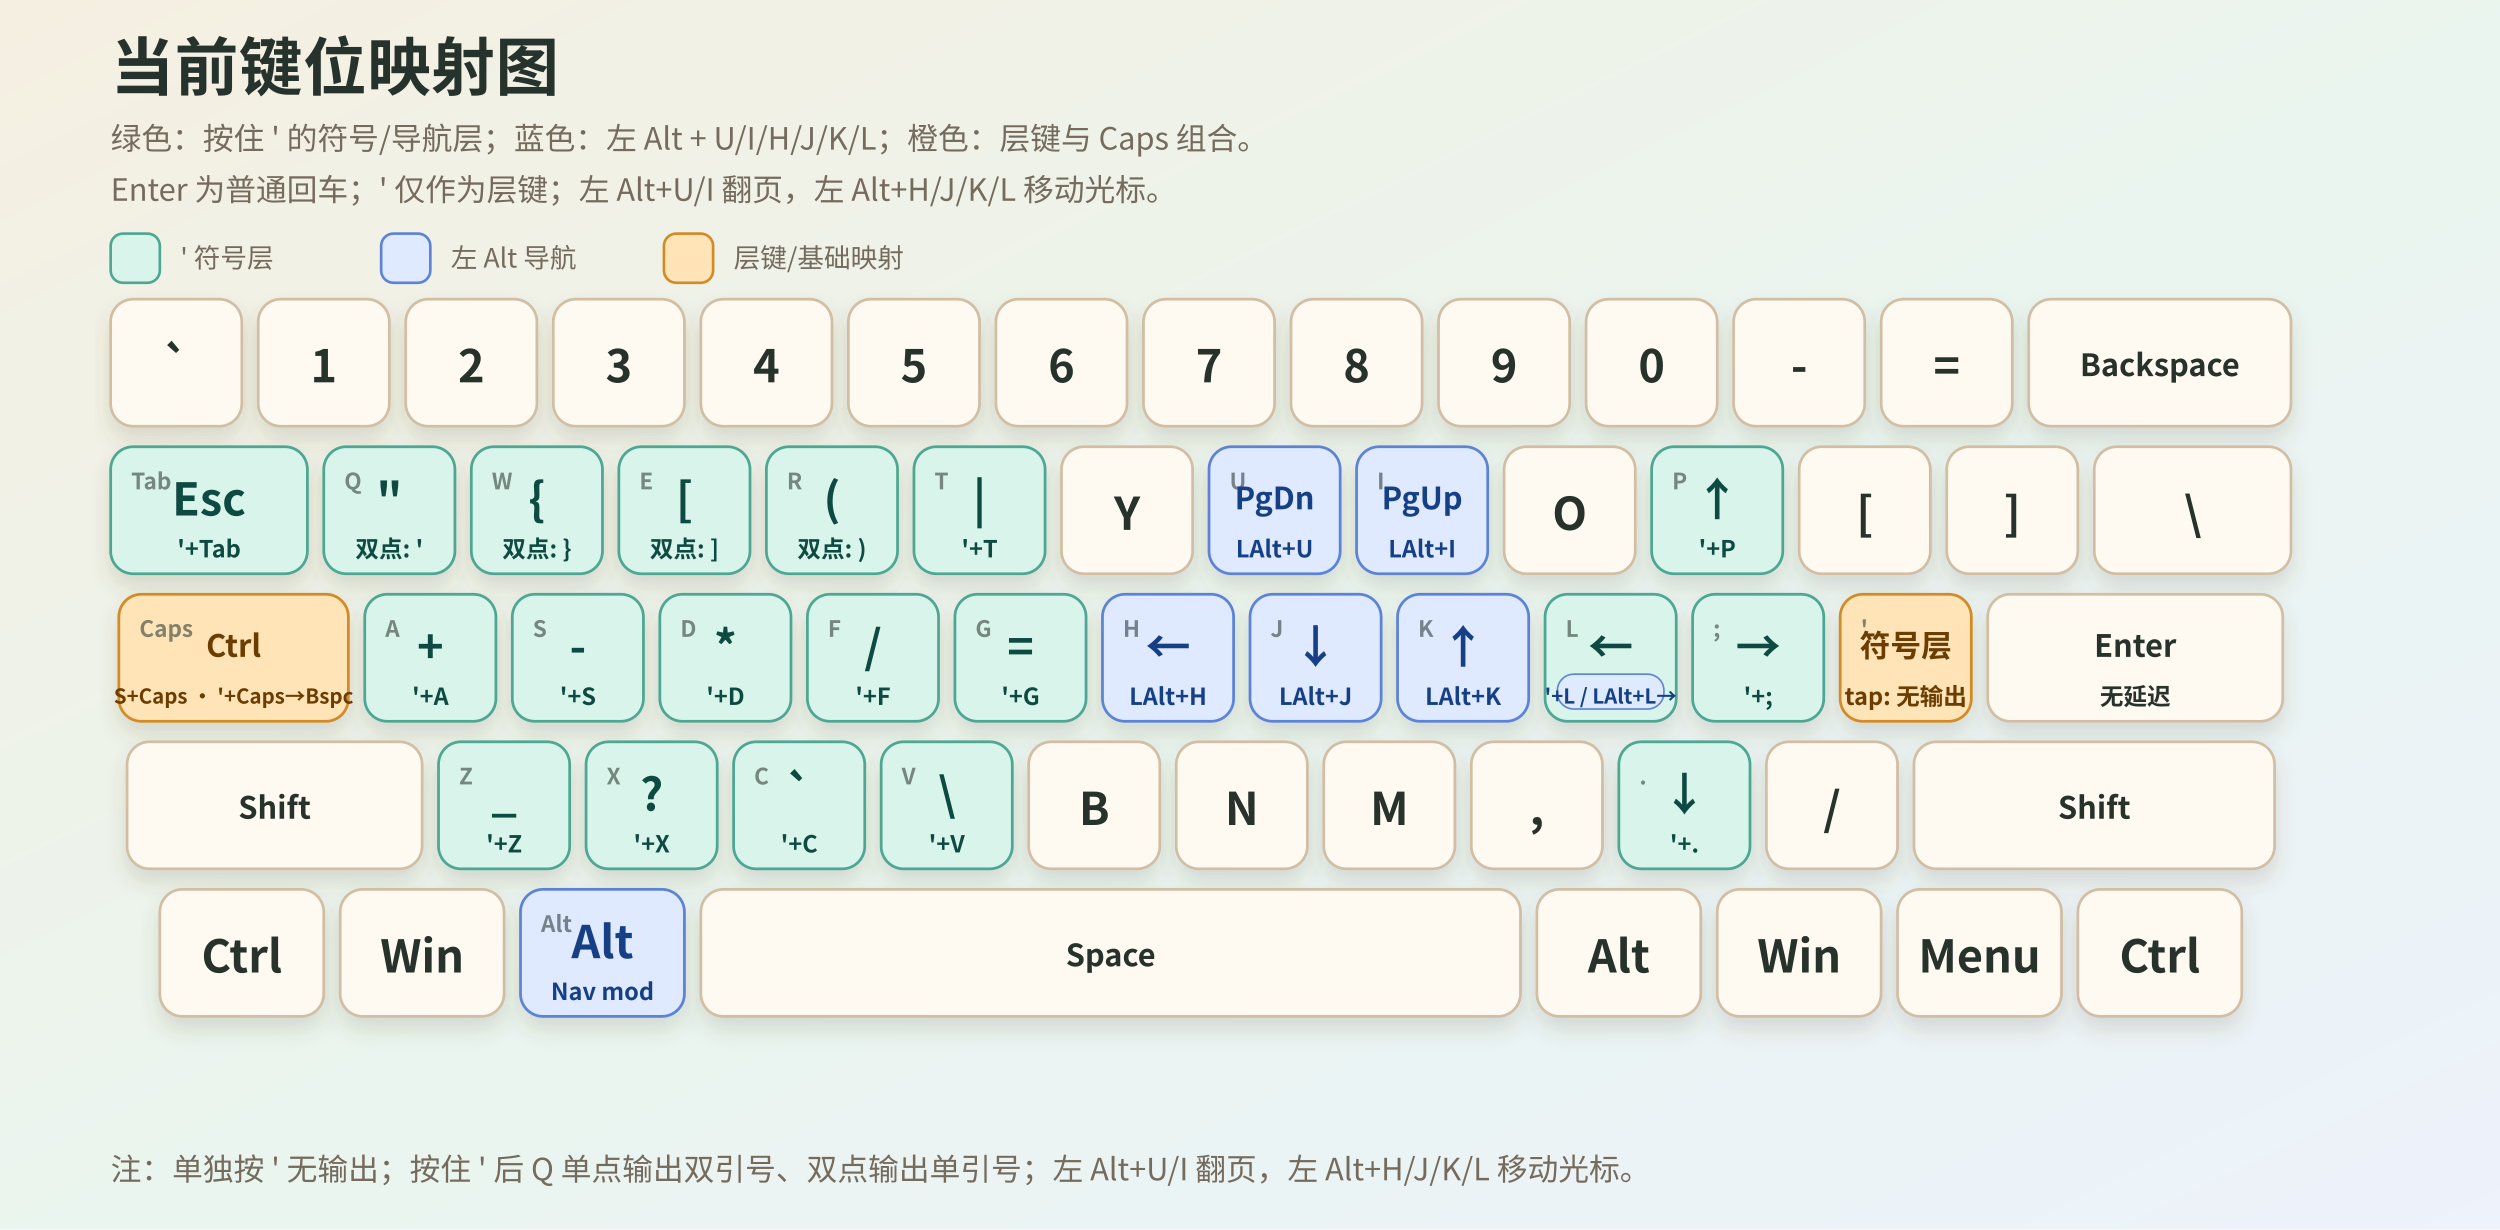
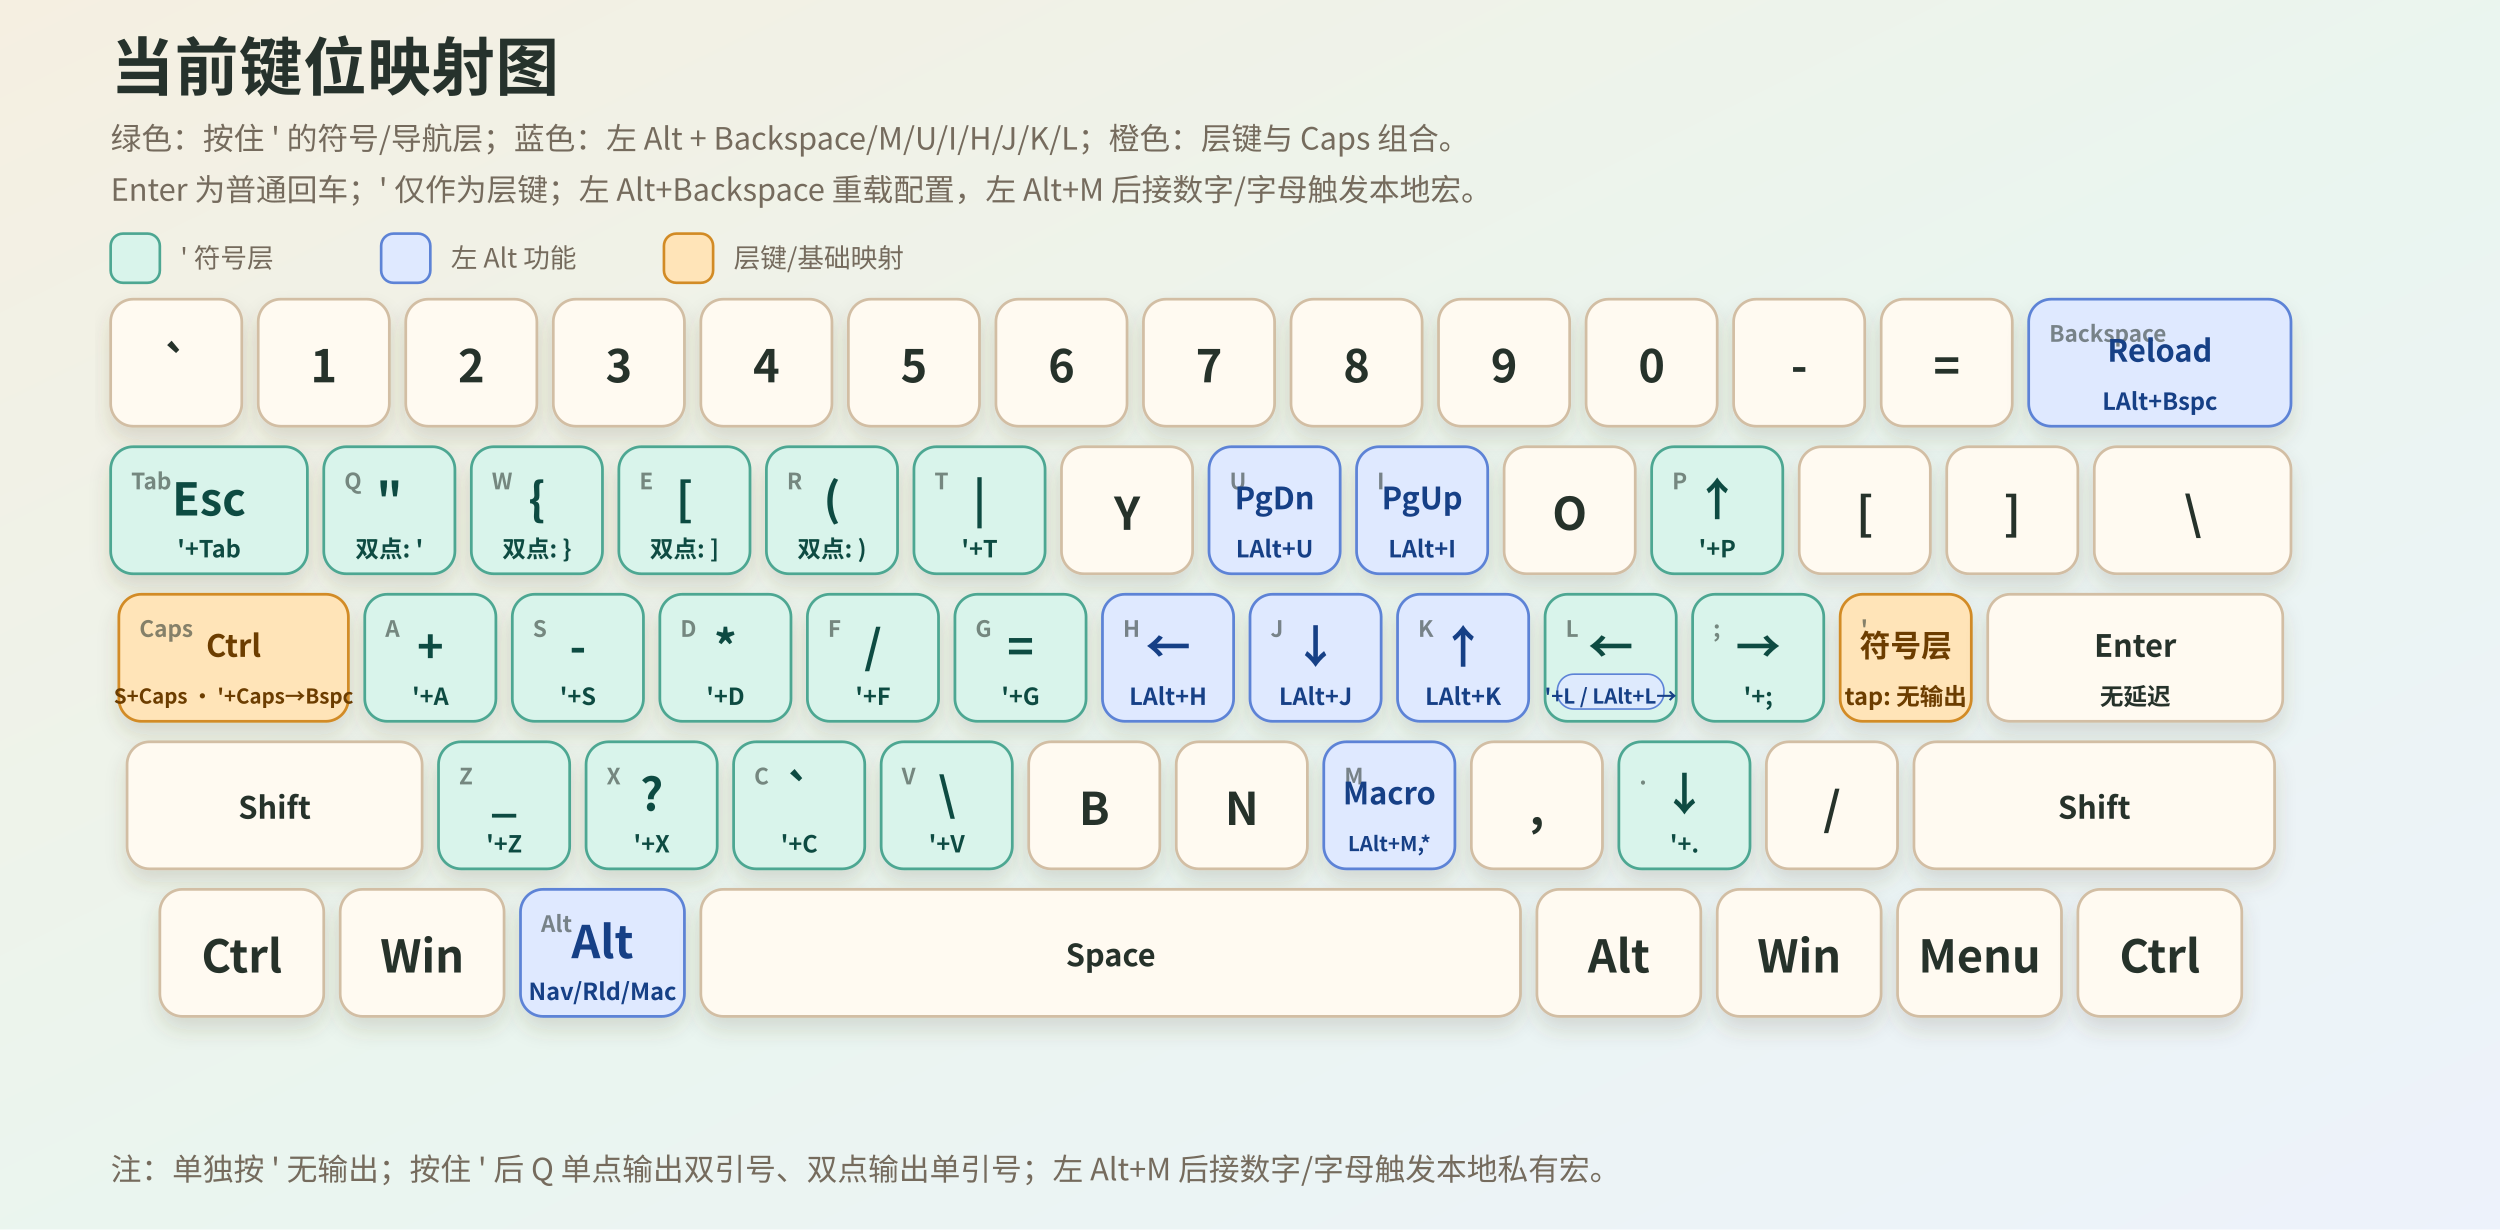
<svg xmlns="http://www.w3.org/2000/svg" width="1220" height="600" viewBox="0 0 1220 600">
  <defs>
    <linearGradient id="bg" x1="0" y1="0" x2="1" y2="1">
      <stop offset="0" stop-color="#f5efe1" />
      <stop offset="0.52" stop-color="#eaf5ef" />
      <stop offset="1" stop-color="#edf2fb" />
    </linearGradient>
    <filter id="shadow" x="-12%" y="-18%" width="124%" height="150%">
      <feDropShadow dx="0" dy="6" stdDeviation="5" flood-color="#5d4d35" flood-opacity="0.16" />
    </filter>
    <style>
      .title { font: 800 31px 'Noto Sans CJK SC', 'Source Han Sans SC', sans-serif; fill: #26322c; letter-spacing: .3px; }
      .subtitle { font: 15px 'Noto Sans CJK SC', 'Source Han Sans SC', sans-serif; fill: #756b5d; }
      .legend { font: 13px 'Noto Sans CJK SC', 'Source Han Sans SC', sans-serif; fill: #756b5d; dominant-baseline: middle; }
      .legendbox { stroke-width: 1.3; }
      .keywrap { filter: url(#shadow); }
      .key { stroke-width: 1.35; }
      .neutral { fill: #fffaf1; stroke: #d2bea4; }
      .quote { fill: #d9f4eb; stroke: #4da792; }
      .trigger { fill: #ffe4b8; stroke: #d28b25; }
      .alt { fill: #dfe9ff; stroke: #5d83d6; }
      .disabled { fill: #ece4dc; stroke: #aa9582; }
      .altchip { fill: rgba(223,233,255,.92); stroke: #5d83d6; stroke-width: .8; }
      .main { font: 800 22px 'Noto Sans CJK SC', 'Source Han Sans SC', sans-serif; fill: #26322c; dominant-baseline: central; }
      .wide { font-size: 15px; }
      .small { font: 700 11.5px 'Noto Sans CJK SC', 'Source Han Sans SC', sans-serif; dominant-baseline: central; }
      .tiny { font-size: 10px; }
      .phys { font: 800 11px 'Noto Sans CJK SC', 'Source Han Sans SC', sans-serif; fill: rgba(38,50,44,.56); dominant-baseline: central; }
      .neutral_text { fill: #26322c; }
      .quote_text { fill: #114c43; }
      .trigger_text { fill: #6c3d00; }
      .alt_text { fill: #163f86; }
      .disabled_text { fill: #8a7162; }
    </style>
  </defs>
  <rect width="100%" height="100%" fill="url(#bg)" />
  <text x="54" y="44" class="title">当前键位映射图</text>
-   <text x="54" y="73" class="subtitle">绿色：按住 ' 的符号/导航层；蓝色：左 Alt + U/I/H/J/K/L；橙色：层键与 Caps 组合。</text>
-   <text x="54" y="98" class="subtitle">Enter 为普通回车；' 仅作为层键；左 Alt+U/I 翻页，左 Alt+H/J/K/L 移动光标。</text>
+   <text x="54" y="73" class="subtitle">绿色：按住 ' 的符号/导航层；蓝色：左 Alt + Backspace/M/U/I/H/J/K/L；橙色：层键与 Caps 组合。</text>
+   <text x="54" y="98" class="subtitle">Enter 为普通回车；' 仅作为层键；左 Alt+Backspace 重载配置，左 Alt+M 后接数字/字母触发本地宏。</text>
  <rect x="54.0" y="114.0" width="24" height="24" rx="6" fill="#d9f4eb" stroke="#4da792" class="legendbox" />
  <text x="88.0" y="126.0" class="legend">' 符号层</text>
  <rect x="186.0" y="114.0" width="24" height="24" rx="6" fill="#dfe9ff" stroke="#5d83d6" class="legendbox" />
-   <text x="220.0" y="126.0" class="legend">左 Alt 导航</text>
+   <text x="220.0" y="126.0" class="legend">左 Alt 功能</text>
  <rect x="324.0" y="114.0" width="24" height="24" rx="6" fill="#ffe4b8" stroke="#d28b25" class="legendbox" />
  <text x="358.0" y="126.0" class="legend">层键/基础映射</text>
  <g class="keywrap">
    <rect x="54.0" y="146.0" width="64.0" height="62.0" rx="11" class="key neutral" />
    <text x="86.0" y="177.0" class="main neutral_text" text-anchor="middle">`</text>
  </g>
  <g class="keywrap">
    <rect x="126.0" y="146.0" width="64.0" height="62.0" rx="11" class="key neutral" />
    <text x="158.0" y="177.0" class="main neutral_text" text-anchor="middle">1</text>
  </g>
  <g class="keywrap">
    <rect x="198.0" y="146.0" width="64.0" height="62.0" rx="11" class="key neutral" />
    <text x="230.0" y="177.0" class="main neutral_text" text-anchor="middle">2</text>
  </g>
  <g class="keywrap">
    <rect x="270.0" y="146.0" width="64.0" height="62.0" rx="11" class="key neutral" />
    <text x="302.0" y="177.0" class="main neutral_text" text-anchor="middle">3</text>
  </g>
  <g class="keywrap">
    <rect x="342.0" y="146.0" width="64.0" height="62.0" rx="11" class="key neutral" />
    <text x="374.0" y="177.0" class="main neutral_text" text-anchor="middle">4</text>
  </g>
  <g class="keywrap">
    <rect x="414.0" y="146.0" width="64.0" height="62.0" rx="11" class="key neutral" />
    <text x="446.0" y="177.0" class="main neutral_text" text-anchor="middle">5</text>
  </g>
  <g class="keywrap">
    <rect x="486.0" y="146.0" width="64.0" height="62.0" rx="11" class="key neutral" />
    <text x="518.0" y="177.0" class="main neutral_text" text-anchor="middle">6</text>
  </g>
  <g class="keywrap">
    <rect x="558.0" y="146.0" width="64.0" height="62.0" rx="11" class="key neutral" />
    <text x="590.0" y="177.0" class="main neutral_text" text-anchor="middle">7</text>
  </g>
  <g class="keywrap">
    <rect x="630.0" y="146.0" width="64.0" height="62.0" rx="11" class="key neutral" />
    <text x="662.0" y="177.0" class="main neutral_text" text-anchor="middle">8</text>
  </g>
  <g class="keywrap">
    <rect x="702.0" y="146.0" width="64.0" height="62.0" rx="11" class="key neutral" />
    <text x="734.0" y="177.0" class="main neutral_text" text-anchor="middle">9</text>
  </g>
  <g class="keywrap">
    <rect x="774.0" y="146.0" width="64.0" height="62.0" rx="11" class="key neutral" />
    <text x="806.0" y="177.0" class="main neutral_text" text-anchor="middle">0</text>
  </g>
  <g class="keywrap">
    <rect x="846.0" y="146.0" width="64.0" height="62.0" rx="11" class="key neutral" />
    <text x="878.0" y="177.0" class="main neutral_text" text-anchor="middle">-</text>
  </g>
  <g class="keywrap">
    <rect x="918.0" y="146.0" width="64.0" height="62.0" rx="11" class="key neutral" />
    <text x="950.0" y="177.0" class="main neutral_text" text-anchor="middle">=</text>
  </g>
  <g class="keywrap">
-     <rect x="990.0" y="146.0" width="128.0" height="62.0" rx="11" class="key neutral" />
-     <text x="1054.0" y="177.0" class="main neutral_text wide" text-anchor="middle">Backspace</text>
+     <rect x="990.0" y="146.0" width="128.0" height="62.0" rx="11" class="key alt" />
+     <text x="1000.0" y="162.0" class="phys" text-anchor="start">Backspace</text>
+     <text x="1054.0" y="170.0" class="main alt_text wide" text-anchor="middle">Reload</text>
+     <text x="1054.0" y="195.0" class="small alt_text" text-anchor="middle">LAlt+Bspc</text>
  </g>
  <g class="keywrap">
    <rect x="54.0" y="218.0" width="96.0" height="62.0" rx="11" class="key quote" />
    <text x="64.0" y="234.0" class="phys" text-anchor="start">Tab</text>
    <text x="102.0" y="242.0" class="main quote_text" text-anchor="middle">Esc</text>
    <text x="102.0" y="267.0" class="small quote_text" text-anchor="middle">'+Tab</text>
  </g>
  <g class="keywrap">
    <rect x="158.0" y="218.0" width="64.0" height="62.0" rx="11" class="key quote" />
    <text x="168.0" y="234.0" class="phys" text-anchor="start">Q</text>
    <text x="190.0" y="242.0" class="main quote_text" text-anchor="middle">"</text>
    <text x="190.0" y="267.0" class="small quote_text" text-anchor="middle">双点: '</text>
  </g>
  <g class="keywrap">
    <rect x="230.0" y="218.0" width="64.0" height="62.0" rx="11" class="key quote" />
    <text x="240.0" y="234.0" class="phys" text-anchor="start">W</text>
    <text x="262.0" y="242.0" class="main quote_text" text-anchor="middle">{</text>
    <text x="262.0" y="267.0" class="small quote_text" text-anchor="middle">双点: }</text>
  </g>
  <g class="keywrap">
    <rect x="302.0" y="218.0" width="64.0" height="62.0" rx="11" class="key quote" />
    <text x="312.0" y="234.0" class="phys" text-anchor="start">E</text>
    <text x="334.0" y="242.0" class="main quote_text" text-anchor="middle">[</text>
    <text x="334.0" y="267.0" class="small quote_text" text-anchor="middle">双点: ]</text>
  </g>
  <g class="keywrap">
    <rect x="374.0" y="218.0" width="64.0" height="62.0" rx="11" class="key quote" />
    <text x="384.0" y="234.0" class="phys" text-anchor="start">R</text>
    <text x="406.0" y="242.0" class="main quote_text" text-anchor="middle">(</text>
    <text x="406.0" y="267.0" class="small quote_text" text-anchor="middle">双点: )</text>
  </g>
  <g class="keywrap">
    <rect x="446.0" y="218.0" width="64.0" height="62.0" rx="11" class="key quote" />
    <text x="456.0" y="234.0" class="phys" text-anchor="start">T</text>
    <text x="478.0" y="242.0" class="main quote_text" text-anchor="middle">|</text>
    <text x="478.0" y="267.0" class="small quote_text" text-anchor="middle">'+T</text>
  </g>
  <g class="keywrap">
    <rect x="518.0" y="218.0" width="64.0" height="62.0" rx="11" class="key neutral" />
    <text x="550.0" y="249.0" class="main neutral_text" text-anchor="middle">Y</text>
  </g>
  <g class="keywrap">
    <rect x="590.0" y="218.0" width="64.0" height="62.0" rx="11" class="key alt" />
    <text x="600.0" y="234.0" class="phys" text-anchor="start">U</text>
    <text x="622.0" y="242.0" class="main alt_text wide" text-anchor="middle">PgDn</text>
    <text x="622.0" y="267.0" class="small alt_text" text-anchor="middle">LAlt+U</text>
  </g>
  <g class="keywrap">
    <rect x="662.0" y="218.0" width="64.0" height="62.0" rx="11" class="key alt" />
    <text x="672.0" y="234.0" class="phys" text-anchor="start">I</text>
    <text x="694.0" y="242.0" class="main alt_text wide" text-anchor="middle">PgUp</text>
    <text x="694.0" y="267.0" class="small alt_text" text-anchor="middle">LAlt+I</text>
  </g>
  <g class="keywrap">
    <rect x="734.0" y="218.0" width="64.0" height="62.0" rx="11" class="key neutral" />
    <text x="766.0" y="249.0" class="main neutral_text" text-anchor="middle">O</text>
  </g>
  <g class="keywrap">
    <rect x="806.0" y="218.0" width="64.0" height="62.0" rx="11" class="key quote" />
    <text x="816.0" y="234.0" class="phys" text-anchor="start">P</text>
    <text x="838.0" y="242.0" class="main quote_text" text-anchor="middle">↑</text>
    <text x="838.0" y="267.0" class="small quote_text" text-anchor="middle">'+P</text>
  </g>
  <g class="keywrap">
    <rect x="878.0" y="218.0" width="64.0" height="62.0" rx="11" class="key neutral" />
    <text x="910.0" y="249.0" class="main neutral_text" text-anchor="middle">[</text>
  </g>
  <g class="keywrap">
    <rect x="950.0" y="218.0" width="64.0" height="62.0" rx="11" class="key neutral" />
    <text x="982.0" y="249.0" class="main neutral_text" text-anchor="middle">]</text>
  </g>
  <g class="keywrap">
    <rect x="1022.0" y="218.0" width="96.0" height="62.0" rx="11" class="key neutral" />
    <text x="1070.0" y="249.0" class="main neutral_text" text-anchor="middle">\</text>
  </g>
  <g class="keywrap">
    <rect x="58.0" y="290.0" width="112.0" height="62.0" rx="11" class="key trigger" />
    <text x="68.0" y="306.0" class="phys" text-anchor="start">Caps</text>
    <text x="114.0" y="314.0" class="main trigger_text wide" text-anchor="middle">Ctrl</text>
    <text x="114.0" y="339.0" class="small trigger_text tiny" text-anchor="middle">S+Caps · '+Caps→Bspc</text>
  </g>
  <g class="keywrap">
    <rect x="178.0" y="290.0" width="64.0" height="62.0" rx="11" class="key quote" />
    <text x="188.0" y="306.0" class="phys" text-anchor="start">A</text>
    <text x="210.0" y="314.0" class="main quote_text" text-anchor="middle">+</text>
    <text x="210.0" y="339.0" class="small quote_text" text-anchor="middle">'+A</text>
  </g>
  <g class="keywrap">
    <rect x="250.0" y="290.0" width="64.0" height="62.0" rx="11" class="key quote" />
    <text x="260.0" y="306.0" class="phys" text-anchor="start">S</text>
    <text x="282.0" y="314.0" class="main quote_text" text-anchor="middle">-</text>
    <text x="282.0" y="339.0" class="small quote_text" text-anchor="middle">'+S</text>
  </g>
  <g class="keywrap">
    <rect x="322.0" y="290.0" width="64.0" height="62.0" rx="11" class="key quote" />
    <text x="332.0" y="306.0" class="phys" text-anchor="start">D</text>
    <text x="354.0" y="314.0" class="main quote_text" text-anchor="middle">*</text>
    <text x="354.0" y="339.0" class="small quote_text" text-anchor="middle">'+D</text>
  </g>
  <g class="keywrap">
    <rect x="394.0" y="290.0" width="64.0" height="62.0" rx="11" class="key quote" />
    <text x="404.0" y="306.0" class="phys" text-anchor="start">F</text>
    <text x="426.0" y="314.0" class="main quote_text" text-anchor="middle">/</text>
    <text x="426.0" y="339.0" class="small quote_text" text-anchor="middle">'+F</text>
  </g>
  <g class="keywrap">
    <rect x="466.0" y="290.0" width="64.0" height="62.0" rx="11" class="key quote" />
    <text x="476.0" y="306.0" class="phys" text-anchor="start">G</text>
    <text x="498.0" y="314.0" class="main quote_text" text-anchor="middle">=</text>
    <text x="498.0" y="339.0" class="small quote_text" text-anchor="middle">'+G</text>
  </g>
  <g class="keywrap">
    <rect x="538.0" y="290.0" width="64.0" height="62.0" rx="11" class="key alt" />
    <text x="548.0" y="306.0" class="phys" text-anchor="start">H</text>
    <text x="570.0" y="314.0" class="main alt_text" text-anchor="middle">←</text>
    <text x="570.0" y="339.0" class="small alt_text" text-anchor="middle">LAlt+H</text>
  </g>
  <g class="keywrap">
    <rect x="610.0" y="290.0" width="64.0" height="62.0" rx="11" class="key alt" />
    <text x="620.0" y="306.0" class="phys" text-anchor="start">J</text>
    <text x="642.0" y="314.0" class="main alt_text" text-anchor="middle">↓</text>
    <text x="642.0" y="339.0" class="small alt_text" text-anchor="middle">LAlt+J</text>
  </g>
  <g class="keywrap">
    <rect x="682.0" y="290.0" width="64.0" height="62.0" rx="11" class="key alt" />
    <text x="692.0" y="306.0" class="phys" text-anchor="start">K</text>
    <text x="714.0" y="314.0" class="main alt_text" text-anchor="middle">↑</text>
    <text x="714.0" y="339.0" class="small alt_text" text-anchor="middle">LAlt+K</text>
  </g>
  <g class="keywrap">
    <rect x="754.0" y="290.0" width="64.0" height="62.0" rx="11" class="key quote" />
    <rect x="760.0" y="329.0" width="52.0" height="17" rx="8" class="altchip" />
    <text x="764.0" y="306.0" class="phys" text-anchor="start">L</text>
    <text x="786.0" y="314.0" class="main quote_text" text-anchor="middle">←</text>
    <text x="786.0" y="339.0" class="small alt_text tiny" text-anchor="middle">'+L / LAlt+L→</text>
  </g>
  <g class="keywrap">
    <rect x="826.0" y="290.0" width="64.0" height="62.0" rx="11" class="key quote" />
    <text x="836.0" y="306.0" class="phys" text-anchor="start">;</text>
    <text x="858.0" y="314.0" class="main quote_text" text-anchor="middle">→</text>
    <text x="858.0" y="339.0" class="small quote_text" text-anchor="middle">'+;</text>
  </g>
  <g class="keywrap">
    <rect x="898.0" y="290.0" width="64.0" height="62.0" rx="11" class="key trigger" />
    <text x="908.0" y="306.0" class="phys" text-anchor="start">'</text>
    <text x="930.0" y="314.0" class="main trigger_text wide" text-anchor="middle">符号层</text>
    <text x="930.0" y="339.0" class="small trigger_text" text-anchor="middle">tap: 无输出</text>
  </g>
  <g class="keywrap">
    <rect x="970.0" y="290.0" width="144.0" height="62.0" rx="11" class="key neutral" />
    <text x="1042.0" y="314.0" class="main neutral_text wide" text-anchor="middle">Enter</text>
    <text x="1042.0" y="339.0" class="small neutral_text" text-anchor="middle">无延迟</text>
  </g>
  <g class="keywrap">
    <rect x="62.0" y="362.0" width="144.0" height="62.0" rx="11" class="key neutral" />
    <text x="134.0" y="393.0" class="main neutral_text wide" text-anchor="middle">Shift</text>
  </g>
  <g class="keywrap">
    <rect x="214.0" y="362.0" width="64.0" height="62.0" rx="11" class="key quote" />
    <text x="224.0" y="378.0" class="phys" text-anchor="start">Z</text>
    <text x="246.0" y="386.0" class="main quote_text" text-anchor="middle">_</text>
    <text x="246.0" y="411.0" class="small quote_text" text-anchor="middle">'+Z</text>
  </g>
  <g class="keywrap">
    <rect x="286.0" y="362.0" width="64.0" height="62.0" rx="11" class="key quote" />
    <text x="296.0" y="378.0" class="phys" text-anchor="start">X</text>
    <text x="318.0" y="386.0" class="main quote_text" text-anchor="middle">?</text>
    <text x="318.0" y="411.0" class="small quote_text" text-anchor="middle">'+X</text>
  </g>
  <g class="keywrap">
    <rect x="358.0" y="362.0" width="64.0" height="62.0" rx="11" class="key quote" />
    <text x="368.0" y="378.0" class="phys" text-anchor="start">C</text>
    <text x="390.0" y="386.0" class="main quote_text" text-anchor="middle">`</text>
    <text x="390.0" y="411.0" class="small quote_text" text-anchor="middle">'+C</text>
  </g>
  <g class="keywrap">
    <rect x="430.0" y="362.0" width="64.0" height="62.0" rx="11" class="key quote" />
    <text x="440.0" y="378.0" class="phys" text-anchor="start">V</text>
    <text x="462.0" y="386.0" class="main quote_text" text-anchor="middle">\</text>
    <text x="462.0" y="411.0" class="small quote_text" text-anchor="middle">'+V</text>
  </g>
  <g class="keywrap">
    <rect x="502.0" y="362.0" width="64.0" height="62.0" rx="11" class="key neutral" />
    <text x="534.0" y="393.0" class="main neutral_text" text-anchor="middle">B</text>
  </g>
  <g class="keywrap">
    <rect x="574.0" y="362.0" width="64.0" height="62.0" rx="11" class="key neutral" />
    <text x="606.0" y="393.0" class="main neutral_text" text-anchor="middle">N</text>
  </g>
  <g class="keywrap">
-     <rect x="646.0" y="362.0" width="64.0" height="62.0" rx="11" class="key neutral" />
-     <text x="678.0" y="393.0" class="main neutral_text" text-anchor="middle">M</text>
+     <rect x="646.0" y="362.0" width="64.0" height="62.0" rx="11" class="key alt" />
+     <text x="656.0" y="378.0" class="phys" text-anchor="start">M</text>
+     <text x="678.0" y="386.0" class="main alt_text wide" text-anchor="middle">Macro</text>
+     <text x="678.0" y="411.0" class="small alt_text tiny" text-anchor="middle">LAlt+M,*</text>
  </g>
  <g class="keywrap">
    <rect x="718.0" y="362.0" width="64.0" height="62.0" rx="11" class="key neutral" />
    <text x="750.0" y="393.0" class="main neutral_text" text-anchor="middle">,</text>
  </g>
  <g class="keywrap">
    <rect x="790.0" y="362.0" width="64.0" height="62.0" rx="11" class="key quote" />
    <text x="800.0" y="378.0" class="phys" text-anchor="start">.</text>
    <text x="822.0" y="386.0" class="main quote_text" text-anchor="middle">↓</text>
    <text x="822.0" y="411.0" class="small quote_text" text-anchor="middle">'+.</text>
  </g>
  <g class="keywrap">
    <rect x="862.0" y="362.0" width="64.0" height="62.0" rx="11" class="key neutral" />
    <text x="894.0" y="393.0" class="main neutral_text" text-anchor="middle">/</text>
  </g>
  <g class="keywrap">
    <rect x="934.0" y="362.0" width="176.0" height="62.0" rx="11" class="key neutral" />
    <text x="1022.0" y="393.0" class="main neutral_text wide" text-anchor="middle">Shift</text>
  </g>
  <g class="keywrap">
    <rect x="78.0" y="434.0" width="80.0" height="62.0" rx="11" class="key neutral" />
    <text x="118.0" y="465.0" class="main neutral_text" text-anchor="middle">Ctrl</text>
  </g>
  <g class="keywrap">
    <rect x="166.0" y="434.0" width="80.0" height="62.0" rx="11" class="key neutral" />
    <text x="206.0" y="465.0" class="main neutral_text" text-anchor="middle">Win</text>
  </g>
  <g class="keywrap">
    <rect x="254.0" y="434.0" width="80.0" height="62.0" rx="11" class="key alt" />
    <text x="264.0" y="450.0" class="phys" text-anchor="start">Alt</text>
    <text x="294.0" y="458.0" class="main alt_text" text-anchor="middle">Alt</text>
-     <text x="294.0" y="483.0" class="small alt_text" text-anchor="middle">Nav mod</text>
+     <text x="294.0" y="483.0" class="small alt_text" text-anchor="middle">Nav/Rld/Mac</text>
  </g>
  <g class="keywrap">
    <rect x="342.0" y="434.0" width="400.0" height="62.0" rx="11" class="key neutral" />
    <text x="542.0" y="465.0" class="main neutral_text wide" text-anchor="middle">Space</text>
  </g>
  <g class="keywrap">
    <rect x="750.0" y="434.0" width="80.0" height="62.0" rx="11" class="key neutral" />
    <text x="790.0" y="465.0" class="main neutral_text" text-anchor="middle">Alt</text>
  </g>
  <g class="keywrap">
    <rect x="838.0" y="434.0" width="80.0" height="62.0" rx="11" class="key neutral" />
    <text x="878.0" y="465.0" class="main neutral_text" text-anchor="middle">Win</text>
  </g>
  <g class="keywrap">
    <rect x="926.0" y="434.0" width="80.0" height="62.0" rx="11" class="key neutral" />
    <text x="966.0" y="465.0" class="main neutral_text" text-anchor="middle">Menu</text>
  </g>
  <g class="keywrap">
    <rect x="1014.0" y="434.0" width="80.0" height="62.0" rx="11" class="key neutral" />
    <text x="1054.0" y="465.0" class="main neutral_text" text-anchor="middle">Ctrl</text>
  </g>
-   <text x="54" y="576" class="subtitle">注：单独按 ' 无输出；按住 ' 后 Q 单点输出双引号、双点输出单引号；左 Alt+U/I 翻页，左 Alt+H/J/K/L 移动光标。</text>
+   <text x="54" y="576" class="subtitle">注：单独按 ' 无输出；按住 ' 后 Q 单点输出双引号、双点输出单引号；左 Alt+M 后接数字/字母触发本地私有宏。</text>
</svg>
